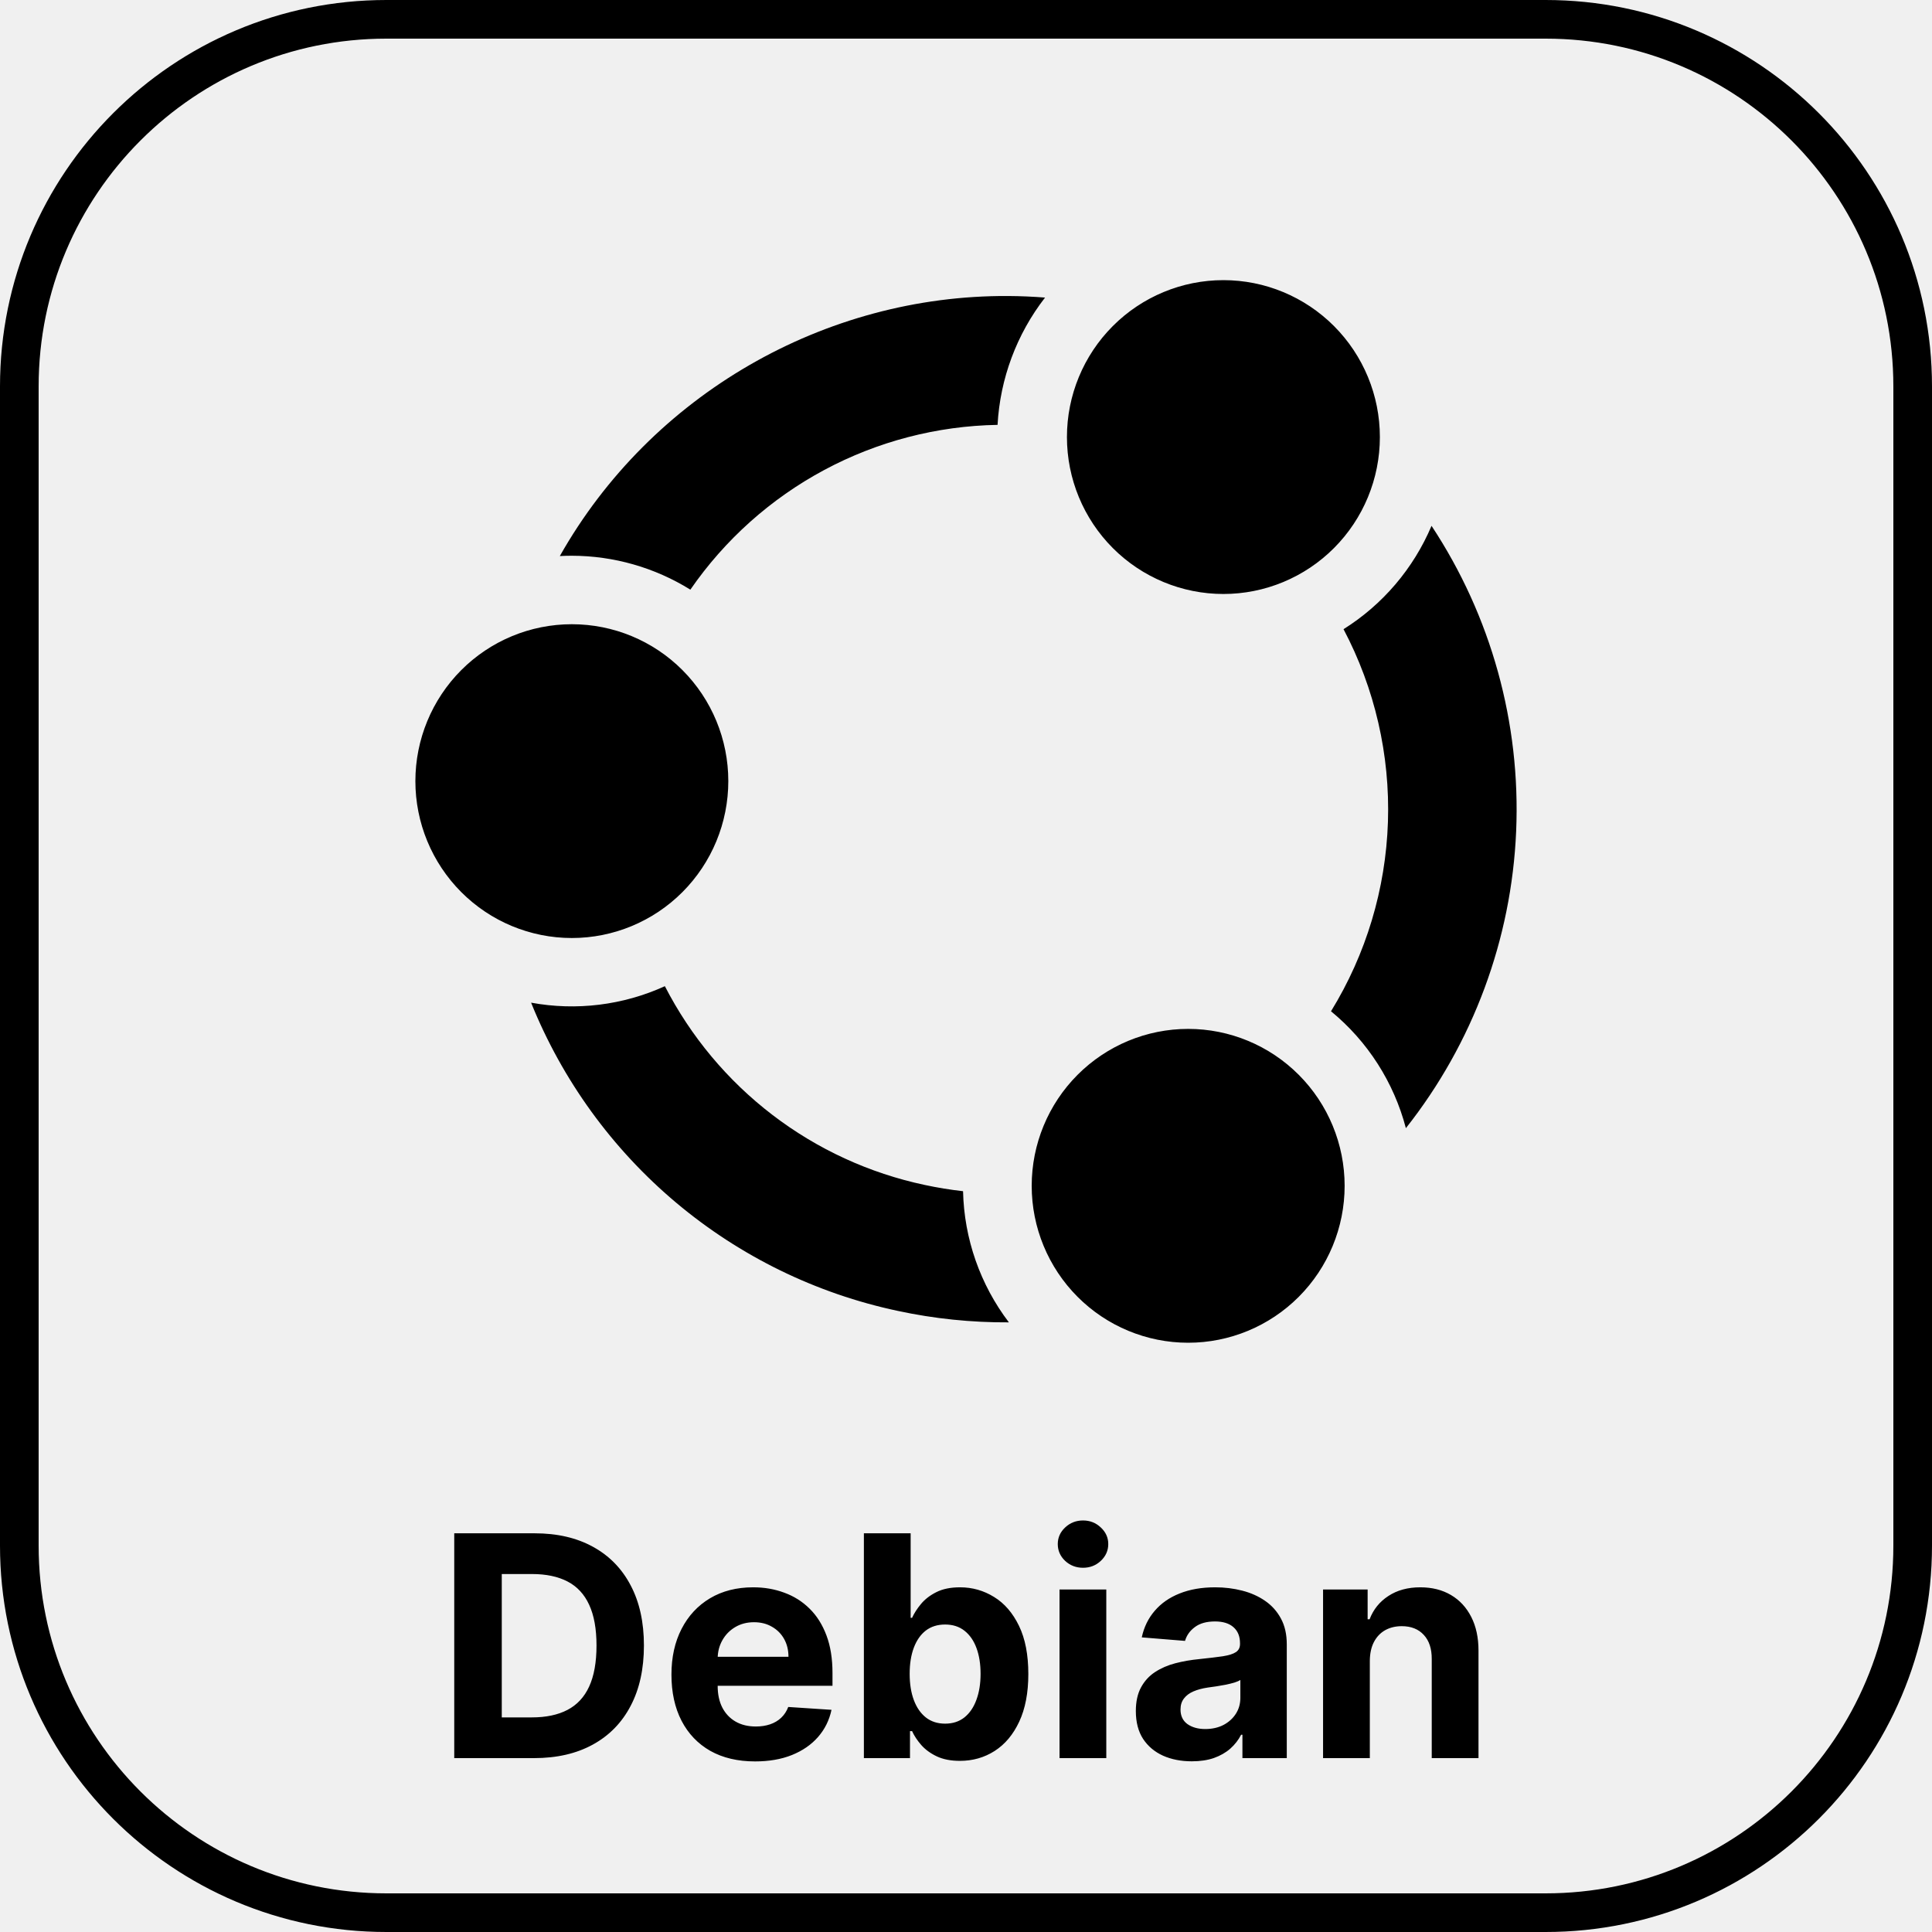
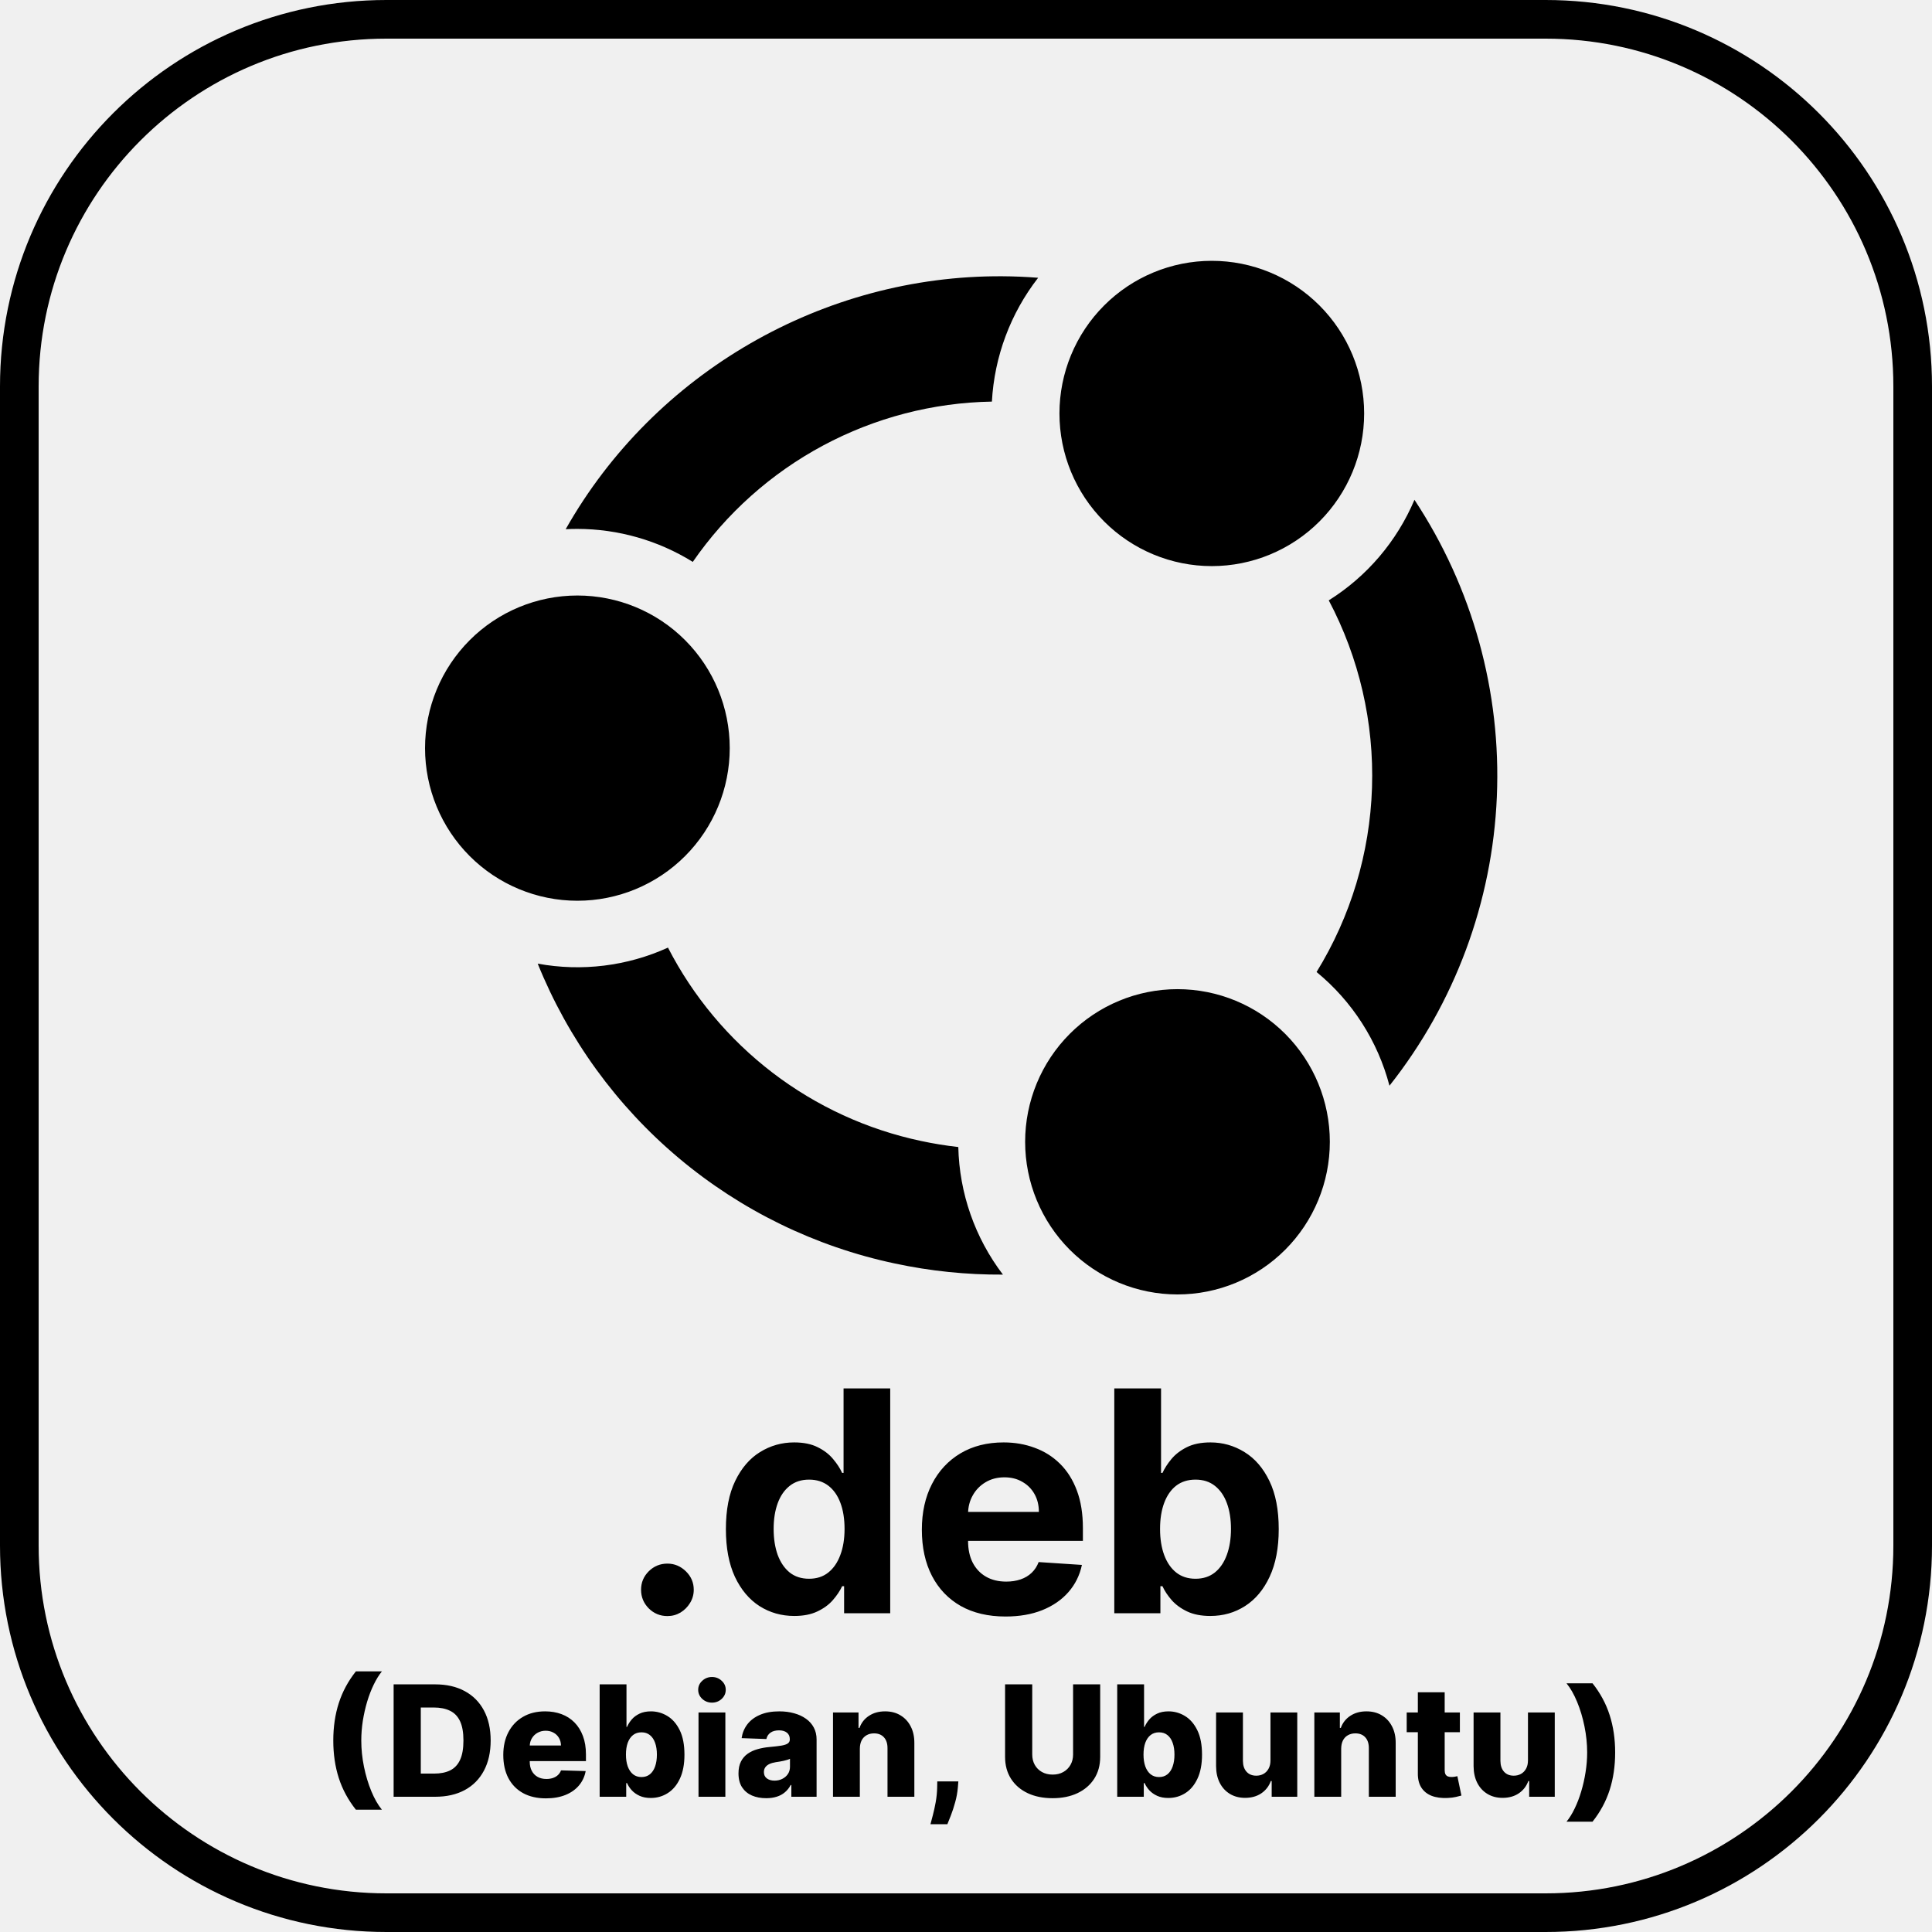
<svg xmlns="http://www.w3.org/2000/svg" width="200" height="200" viewBox="0 0 200 200" fill="none">
  <g clip-path="url(#clip0_1_24)">
    <rect x="2" y="2" width="196" height="196" rx="38" stroke="black" stroke-width="4" />
-     <path d="M126.646 29C122.351 29 118.231 30.712 115.193 33.758C112.156 36.804 110.449 40.936 110.449 45.244C110.449 49.553 112.156 53.684 115.193 56.731C118.231 59.777 122.351 61.489 126.646 61.489C130.942 61.489 135.062 59.777 138.099 56.731C141.137 53.684 142.844 49.553 142.844 45.244C142.844 40.936 141.137 36.804 138.099 33.758C135.062 30.712 130.942 29 126.646 29ZM104.369 30.643C85.384 30.534 67.4 40.843 57.953 57.563C58.364 57.541 58.776 57.529 59.188 57.53C63.526 57.535 67.778 58.75 71.466 61.041C75.036 55.87 79.782 51.626 85.312 48.659C90.842 45.693 96.997 44.09 103.267 43.982C103.529 39.19 105.244 34.593 108.183 30.805C106.914 30.705 105.642 30.651 104.369 30.643ZM148.192 54.434C146.321 58.853 143.14 62.588 139.082 65.133C142.321 71.268 143.906 78.145 143.679 85.083C143.451 92.021 141.42 98.779 137.785 104.687C141.577 107.799 144.29 112.034 145.537 116.787C152.479 108.002 156.475 97.241 156.952 86.042C157.429 74.843 154.363 63.78 148.192 54.434ZM59.197 64.619C54.901 64.619 50.782 66.33 47.744 69.376C44.706 72.423 43 76.555 43 80.863C43.001 85.171 44.708 89.301 47.746 92.347C50.783 95.392 54.902 97.103 59.197 97.103C63.493 97.103 67.613 95.391 70.65 92.345C73.688 89.298 75.394 85.167 75.394 80.858C75.394 76.55 73.688 72.418 70.65 69.372C67.613 66.325 63.493 64.619 59.197 64.619ZM68.825 102.09C64.492 104.063 59.66 104.658 54.979 103.796C58.217 111.825 63.371 118.934 69.99 124.498C76.608 130.061 84.488 133.909 92.936 135.703C96.717 136.516 100.574 136.913 104.44 136.89C101.467 132.981 99.805 128.228 99.695 123.313C98.362 123.163 97.036 122.947 95.724 122.665C89.999 121.451 84.615 118.974 79.963 115.415C75.311 111.855 71.506 107.302 68.825 102.086V102.09ZM122.998 106.511C118.703 106.511 114.583 108.223 111.545 111.269C108.508 114.315 106.801 118.447 106.801 122.756C106.801 127.064 108.508 131.196 111.545 134.242C114.583 137.289 118.703 139 122.998 139C127.294 139 131.414 137.289 134.452 134.242C137.489 131.196 139.196 127.064 139.196 122.756C139.196 118.447 137.489 114.315 134.452 111.269C131.414 108.223 127.294 106.511 122.998 106.511Z" fill="black" />
-     <path d="M55.273 182H47.023V158.727H55.341C57.682 158.727 59.697 159.193 61.386 160.125C63.076 161.049 64.375 162.379 65.284 164.114C66.201 165.848 66.659 167.924 66.659 170.341C66.659 172.765 66.201 174.848 65.284 176.591C64.375 178.333 63.068 179.67 61.364 180.602C59.667 181.534 57.636 182 55.273 182ZM51.943 177.784H55.068C56.523 177.784 57.746 177.527 58.739 177.011C59.739 176.489 60.489 175.682 60.989 174.591C61.496 173.492 61.75 172.076 61.75 170.341C61.75 168.621 61.496 167.216 60.989 166.125C60.489 165.034 59.742 164.231 58.75 163.716C57.758 163.201 56.534 162.943 55.08 162.943H51.943V177.784ZM78.168 182.341C76.372 182.341 74.827 181.977 73.531 181.25C72.243 180.515 71.251 179.477 70.554 178.136C69.857 176.788 69.508 175.193 69.508 173.352C69.508 171.557 69.857 169.981 70.554 168.625C71.251 167.269 72.232 166.212 73.497 165.455C74.77 164.697 76.262 164.318 77.974 164.318C79.126 164.318 80.198 164.504 81.19 164.875C82.19 165.239 83.062 165.788 83.804 166.523C84.554 167.258 85.137 168.182 85.554 169.295C85.971 170.402 86.179 171.697 86.179 173.182V174.511H71.44V171.511H81.622C81.622 170.814 81.471 170.197 81.168 169.659C80.865 169.121 80.444 168.701 79.906 168.398C79.376 168.087 78.758 167.932 78.054 167.932C77.319 167.932 76.668 168.102 76.099 168.443C75.539 168.777 75.099 169.227 74.781 169.795C74.463 170.356 74.3 170.981 74.293 171.67V174.523C74.293 175.386 74.452 176.133 74.77 176.761C75.096 177.39 75.554 177.875 76.145 178.216C76.736 178.557 77.437 178.727 78.247 178.727C78.785 178.727 79.278 178.652 79.724 178.5C80.171 178.348 80.554 178.121 80.872 177.818C81.19 177.515 81.433 177.144 81.599 176.705L86.077 177C85.849 178.076 85.383 179.015 84.679 179.818C83.982 180.614 83.081 181.235 81.974 181.682C80.876 182.121 79.607 182.341 78.168 182.341ZM89.429 182V158.727H94.27V167.477H94.418C94.63 167.008 94.937 166.53 95.338 166.045C95.747 165.553 96.278 165.144 96.929 164.818C97.588 164.485 98.406 164.318 99.383 164.318C100.656 164.318 101.83 164.652 102.906 165.318C103.982 165.977 104.842 166.973 105.486 168.307C106.13 169.633 106.452 171.295 106.452 173.295C106.452 175.242 106.137 176.886 105.509 178.227C104.887 179.561 104.039 180.572 102.963 181.261C101.895 181.943 100.698 182.284 99.372 182.284C98.433 182.284 97.633 182.129 96.974 181.818C96.323 181.508 95.789 181.117 95.372 180.648C94.956 180.17 94.637 179.689 94.418 179.205H94.202V182H89.429ZM94.168 173.273C94.168 174.311 94.312 175.216 94.599 175.989C94.887 176.761 95.304 177.364 95.849 177.795C96.395 178.22 97.058 178.432 97.838 178.432C98.626 178.432 99.293 178.216 99.838 177.784C100.384 177.345 100.796 176.739 101.077 175.966C101.365 175.186 101.509 174.288 101.509 173.273C101.509 172.265 101.368 171.379 101.088 170.614C100.808 169.848 100.395 169.25 99.849 168.818C99.304 168.386 98.633 168.17 97.838 168.17C97.05 168.17 96.383 168.379 95.838 168.795C95.3 169.212 94.887 169.803 94.599 170.568C94.312 171.333 94.168 172.235 94.168 173.273ZM109.682 182V164.545H114.523V182H109.682ZM112.114 162.295C111.394 162.295 110.777 162.057 110.261 161.58C109.754 161.095 109.5 160.515 109.5 159.841C109.5 159.174 109.754 158.602 110.261 158.125C110.777 157.64 111.394 157.398 112.114 157.398C112.833 157.398 113.447 157.64 113.955 158.125C114.47 158.602 114.727 159.174 114.727 159.841C114.727 160.515 114.47 161.095 113.955 161.58C113.447 162.057 112.833 162.295 112.114 162.295ZM123.378 182.33C122.264 182.33 121.272 182.136 120.401 181.75C119.529 181.356 118.84 180.777 118.332 180.011C117.832 179.239 117.582 178.277 117.582 177.125C117.582 176.155 117.76 175.341 118.116 174.682C118.473 174.023 118.957 173.492 119.571 173.091C120.185 172.689 120.882 172.386 121.662 172.182C122.45 171.977 123.276 171.833 124.139 171.75C125.154 171.644 125.973 171.545 126.594 171.455C127.215 171.356 127.666 171.212 127.946 171.023C128.226 170.833 128.366 170.553 128.366 170.182V170.114C128.366 169.394 128.139 168.837 127.685 168.443C127.238 168.049 126.601 167.852 125.776 167.852C124.904 167.852 124.211 168.045 123.696 168.432C123.181 168.811 122.84 169.288 122.673 169.864L118.196 169.5C118.423 168.439 118.87 167.523 119.537 166.75C120.204 165.97 121.063 165.371 122.116 164.955C123.177 164.53 124.404 164.318 125.798 164.318C126.768 164.318 127.696 164.432 128.582 164.659C129.476 164.886 130.268 165.239 130.957 165.716C131.654 166.193 132.204 166.807 132.605 167.557C133.007 168.299 133.207 169.189 133.207 170.227V182H128.616V179.58H128.48C128.2 180.125 127.825 180.606 127.355 181.023C126.885 181.432 126.321 181.754 125.662 181.989C125.003 182.216 124.241 182.33 123.378 182.33ZM124.764 178.989C125.476 178.989 126.105 178.848 126.651 178.568C127.196 178.28 127.624 177.894 127.935 177.409C128.245 176.924 128.401 176.375 128.401 175.761V173.909C128.249 174.008 128.041 174.098 127.776 174.182C127.518 174.258 127.226 174.33 126.901 174.398C126.575 174.458 126.249 174.515 125.923 174.568C125.598 174.614 125.302 174.655 125.037 174.693C124.469 174.777 123.973 174.909 123.548 175.091C123.124 175.273 122.795 175.519 122.56 175.83C122.325 176.133 122.207 176.511 122.207 176.966C122.207 177.625 122.446 178.129 122.923 178.477C123.408 178.818 124.022 178.989 124.764 178.989ZM141.804 171.909V182H136.963V164.545H141.577V167.625H141.781C142.168 166.61 142.815 165.807 143.724 165.216C144.634 164.617 145.736 164.318 147.031 164.318C148.243 164.318 149.3 164.583 150.202 165.114C151.103 165.644 151.804 166.402 152.304 167.386C152.804 168.364 153.054 169.53 153.054 170.886V182H148.213V171.75C148.221 170.682 147.948 169.848 147.395 169.25C146.842 168.644 146.08 168.341 145.111 168.341C144.459 168.341 143.884 168.481 143.384 168.761C142.891 169.042 142.505 169.451 142.224 169.989C141.952 170.519 141.812 171.159 141.804 171.909Z" fill="black" />
+     <path d="M125.445 27C121.262 27 117.251 28.665 114.293 31.628C111.336 34.592 109.674 38.611 109.674 42.801C109.674 46.992 111.336 51.011 114.293 53.975C117.251 56.938 121.262 58.603 125.445 58.603C129.628 58.603 133.639 56.938 136.597 53.975C139.555 51.011 141.216 46.992 141.216 42.801C141.216 38.611 139.555 34.592 136.597 31.628C133.639 28.665 129.628 27 125.445 27ZM103.754 28.599C85.268 28.492 67.758 38.52 58.559 54.785C58.96 54.762 59.361 54.751 59.762 54.752C63.986 54.757 68.126 55.939 71.717 58.167C75.193 53.137 79.814 49.009 85.199 46.123C90.583 43.238 96.576 41.678 102.681 41.573C102.936 36.912 104.606 32.44 107.468 28.756C106.232 28.658 104.994 28.606 103.754 28.599ZM146.424 51.74C144.602 56.038 141.505 59.672 137.553 62.148C140.708 68.115 142.251 74.805 142.029 81.553C141.808 88.302 139.83 94.876 136.291 100.622C139.983 103.65 142.625 107.77 143.838 112.392C150.598 103.848 154.489 93.38 154.953 82.487C155.417 71.593 152.432 60.831 146.424 51.74ZM59.771 61.647C55.588 61.647 51.577 63.312 48.619 66.275C45.662 69.239 44 73.258 44 77.449C44.001 81.639 45.663 85.657 48.621 88.619C51.578 91.581 55.589 93.245 59.771 93.245C63.954 93.245 67.965 91.581 70.923 88.617C73.88 85.654 75.542 81.635 75.542 77.444C75.542 73.253 73.88 69.234 70.923 66.271C67.965 63.307 63.954 61.647 59.771 61.647ZM69.146 98.097C64.926 100.016 60.222 100.595 55.664 99.756C58.816 107.566 63.835 114.481 70.279 119.893C76.724 125.305 84.396 129.048 92.622 130.793C96.303 131.583 100.059 131.97 103.824 131.947C100.928 128.145 99.311 123.522 99.203 118.741C97.905 118.595 96.614 118.385 95.337 118.111C89.763 116.929 84.52 114.52 79.99 111.058C75.46 107.595 71.756 103.167 69.146 98.092V98.097ZM121.893 102.397C117.71 102.397 113.699 104.062 110.741 107.025C107.784 109.989 106.122 114.008 106.122 118.199C106.122 122.389 107.784 126.409 110.741 129.372C113.699 132.335 117.71 134 121.893 134C126.076 134 130.087 132.335 133.045 129.372C136.003 126.409 137.664 122.389 137.664 118.199C137.664 114.008 136.003 109.989 133.045 107.025C130.087 104.062 126.076 102.397 121.893 102.397Z" fill="black" />
+     <path d="M69.09 167.295C68.34 167.295 67.695 167.03 67.158 166.5C66.627 165.962 66.362 165.318 66.362 164.568C66.362 163.826 66.627 163.189 67.158 162.659C67.695 162.129 68.34 161.864 69.09 161.864C69.817 161.864 70.453 162.129 70.999 162.659C71.544 163.189 71.817 163.826 71.817 164.568C71.817 165.068 71.688 165.527 71.43 165.943C71.18 166.352 70.851 166.682 70.442 166.932C70.033 167.174 69.582 167.295 69.09 167.295ZM82.223 167.284C80.897 167.284 79.697 166.943 78.621 166.261C77.553 165.572 76.704 164.561 76.075 163.227C75.454 161.886 75.144 160.242 75.144 158.295C75.144 156.295 75.465 154.633 76.109 153.307C76.753 151.973 77.609 150.977 78.678 150.318C79.753 149.652 80.931 149.318 82.212 149.318C83.189 149.318 84.003 149.485 84.655 149.818C85.314 150.144 85.844 150.553 86.246 151.045C86.655 151.53 86.965 152.008 87.178 152.477H87.325V143.727H92.155V167H87.382V164.205H87.178C86.95 164.689 86.628 165.17 86.212 165.648C85.803 166.117 85.269 166.508 84.609 166.818C83.958 167.129 83.162 167.284 82.223 167.284ZM83.757 163.432C84.537 163.432 85.197 163.22 85.734 162.795C86.28 162.364 86.697 161.761 86.984 160.989C87.28 160.216 87.428 159.311 87.428 158.273C87.428 157.235 87.284 156.333 86.996 155.568C86.708 154.803 86.291 154.212 85.746 153.795C85.2 153.379 84.537 153.17 83.757 153.17C82.962 153.17 82.291 153.386 81.746 153.818C81.2 154.25 80.787 154.848 80.507 155.614C80.227 156.379 80.087 157.265 80.087 158.273C80.087 159.288 80.227 160.186 80.507 160.966C80.795 161.739 81.208 162.345 81.746 162.784C82.291 163.216 82.962 163.432 83.757 163.432ZM104.089 167.341C102.294 167.341 100.749 166.977 99.453 166.25C98.165 165.515 97.173 164.477 96.476 163.136C95.779 161.788 95.43 160.193 95.43 158.352C95.43 156.557 95.779 154.981 96.476 153.625C97.173 152.269 98.154 151.212 99.419 150.455C100.692 149.697 102.184 149.318 103.896 149.318C105.048 149.318 106.12 149.504 107.112 149.875C108.112 150.239 108.983 150.788 109.726 151.523C110.476 152.258 111.059 153.182 111.476 154.295C111.893 155.402 112.101 156.697 112.101 158.182V159.511H97.362V156.511H107.544C107.544 155.814 107.393 155.197 107.089 154.659C106.786 154.121 106.366 153.701 105.828 153.398C105.298 153.087 104.68 152.932 103.976 152.932C103.241 152.932 102.589 153.102 102.021 153.443C101.461 153.777 101.021 154.227 100.703 154.795C100.385 155.356 100.222 155.981 100.214 156.67V159.523C100.214 160.386 100.374 161.133 100.692 161.761C101.018 162.39 101.476 162.875 102.067 163.216C102.658 163.557 103.358 163.727 104.169 163.727C104.707 163.727 105.199 163.652 105.646 163.5C106.093 163.348 106.476 163.121 106.794 162.818C107.112 162.515 107.355 162.144 107.521 161.705L111.999 162C111.771 163.076 111.305 164.015 110.601 164.818C109.904 165.614 109.002 166.235 107.896 166.682C106.798 167.121 105.529 167.341 104.089 167.341ZM115.351 167V143.727H120.192V152.477H120.339C120.552 152.008 120.858 151.53 121.26 151.045C121.669 150.553 122.199 150.144 122.851 149.818C123.51 149.485 124.328 149.318 125.305 149.318C126.578 149.318 127.752 149.652 128.828 150.318C129.904 150.977 130.764 151.973 131.408 153.307C132.052 154.633 132.374 156.295 132.374 158.295C132.374 160.242 132.059 161.886 131.43 163.227C130.809 164.561 129.961 165.572 128.885 166.261C127.817 166.943 126.62 167.284 125.294 167.284C124.355 167.284 123.555 167.129 122.896 166.818C122.245 166.508 121.711 166.117 121.294 165.648C120.877 165.17 120.559 164.689 120.339 164.205H120.124V167H115.351ZM120.089 158.273C120.089 159.311 120.233 160.216 120.521 160.989C120.809 161.761 121.226 162.364 121.771 162.795C122.317 163.22 122.98 163.432 123.76 163.432C124.548 163.432 125.214 163.216 125.76 162.784C126.305 162.345 126.718 161.739 126.999 160.966C127.286 160.186 127.43 159.288 127.43 158.273C127.43 157.265 127.29 156.379 127.01 155.614C126.73 154.848 126.317 154.25 125.771 153.818C125.226 153.386 124.555 153.17 123.76 153.17C122.972 153.17 122.305 153.379 121.76 153.795C121.222 154.212 120.809 154.803 120.521 155.568C120.233 156.333 120.089 157.235 120.089 158.273ZM34.502 180.182C34.502 178.777 34.691 177.485 35.07 176.307C35.449 175.125 36.04 174.028 36.843 173.017H39.536C39.233 173.392 38.951 173.848 38.69 174.386C38.428 174.924 38.201 175.513 38.008 176.153C37.818 176.794 37.669 177.456 37.559 178.142C37.453 178.828 37.4 179.508 37.4 180.182C37.4 181.076 37.493 181.979 37.678 182.892C37.864 183.801 38.118 184.646 38.44 185.426C38.762 186.203 39.127 186.841 39.536 187.341H36.843C36.04 186.33 35.449 185.235 35.07 184.057C34.691 182.875 34.502 181.583 34.502 180.182ZM45.049 186H40.748V174.364H45.043C46.229 174.364 47.25 174.597 48.106 175.062C48.966 175.525 49.629 176.191 50.094 177.062C50.56 177.93 50.793 178.968 50.793 180.176C50.793 181.388 50.56 182.43 50.094 183.301C49.632 184.172 48.971 184.841 48.111 185.307C47.252 185.769 46.231 186 45.049 186ZM43.56 183.602H44.941C45.593 183.602 46.144 183.492 46.594 183.273C47.049 183.049 47.392 182.688 47.623 182.188C47.858 181.684 47.975 181.013 47.975 180.176C47.975 179.339 47.858 178.672 47.623 178.176C47.388 177.676 47.041 177.316 46.583 177.097C46.129 176.873 45.568 176.761 44.901 176.761H43.56V183.602ZM56.515 186.165C55.602 186.165 54.814 185.985 54.151 185.625C53.492 185.261 52.985 184.744 52.629 184.074C52.276 183.4 52.1 182.598 52.1 181.67C52.1 180.769 52.278 179.981 52.634 179.307C52.99 178.629 53.492 178.102 54.14 177.727C54.788 177.348 55.551 177.159 56.43 177.159C57.051 177.159 57.619 177.256 58.134 177.449C58.649 177.642 59.094 177.928 59.469 178.307C59.844 178.686 60.136 179.153 60.344 179.71C60.553 180.263 60.657 180.898 60.657 181.614V182.307H53.072V180.693H58.072C58.068 180.398 57.998 180.134 57.861 179.903C57.725 179.672 57.538 179.492 57.299 179.364C57.064 179.231 56.793 179.165 56.486 179.165C56.176 179.165 55.898 179.235 55.651 179.375C55.405 179.511 55.21 179.699 55.066 179.938C54.922 180.172 54.846 180.439 54.839 180.739V182.381C54.839 182.737 54.909 183.049 55.049 183.318C55.189 183.583 55.388 183.79 55.646 183.938C55.903 184.085 56.21 184.159 56.566 184.159C56.812 184.159 57.036 184.125 57.236 184.057C57.437 183.989 57.61 183.888 57.754 183.756C57.898 183.623 58.005 183.46 58.077 183.267L60.629 183.341C60.523 183.913 60.289 184.411 59.93 184.835C59.574 185.256 59.106 185.583 58.526 185.818C57.947 186.049 57.276 186.165 56.515 186.165ZM62.076 186V174.364H64.854V178.767H64.911C65.025 178.502 65.186 178.246 65.394 178C65.606 177.754 65.875 177.553 66.201 177.398C66.531 177.239 66.924 177.159 67.383 177.159C67.989 177.159 68.555 177.318 69.082 177.636C69.612 177.955 70.04 178.445 70.366 179.108C70.692 179.771 70.854 180.616 70.854 181.642C70.854 182.631 70.697 183.458 70.383 184.125C70.072 184.792 69.652 185.292 69.121 185.625C68.595 185.958 68.01 186.125 67.366 186.125C66.926 186.125 66.546 186.053 66.224 185.909C65.902 185.765 65.631 185.576 65.411 185.341C65.195 185.106 65.029 184.854 64.911 184.585H64.826V186H62.076ZM64.798 181.636C64.798 182.106 64.86 182.515 64.985 182.864C65.114 183.212 65.298 183.483 65.536 183.676C65.779 183.866 66.068 183.96 66.406 183.96C66.746 183.96 67.036 183.866 67.275 183.676C67.513 183.483 67.693 183.212 67.815 182.864C67.94 182.515 68.002 182.106 68.002 181.636C68.002 181.167 67.94 180.759 67.815 180.415C67.693 180.07 67.513 179.803 67.275 179.614C67.04 179.424 66.75 179.33 66.406 179.33C66.065 179.33 65.775 179.422 65.536 179.608C65.298 179.794 65.114 180.059 64.985 180.403C64.86 180.748 64.798 181.159 64.798 181.636ZM72.31 186V177.273H75.089V186H72.31ZM73.702 176.256C73.312 176.256 72.977 176.127 72.697 175.869C72.416 175.608 72.276 175.294 72.276 174.926C72.276 174.562 72.416 174.252 72.697 173.994C72.977 173.733 73.312 173.602 73.702 173.602C74.096 173.602 74.432 173.733 74.708 173.994C74.988 174.252 75.129 174.562 75.129 174.926C75.129 175.294 74.988 175.608 74.708 175.869C74.432 176.127 74.096 176.256 73.702 176.256ZM79.317 186.148C78.761 186.148 78.266 186.055 77.835 185.869C77.406 185.68 77.067 185.396 76.817 185.017C76.571 184.634 76.448 184.155 76.448 183.58C76.448 183.095 76.533 182.686 76.704 182.352C76.874 182.019 77.109 181.748 77.408 181.54C77.708 181.331 78.052 181.174 78.442 181.068C78.833 180.958 79.249 180.884 79.692 180.847C80.189 180.801 80.588 180.754 80.891 180.705C81.194 180.652 81.414 180.578 81.55 180.483C81.691 180.384 81.761 180.246 81.761 180.068V180.04C81.761 179.748 81.66 179.523 81.46 179.364C81.259 179.205 80.988 179.125 80.647 179.125C80.28 179.125 79.984 179.205 79.761 179.364C79.537 179.523 79.395 179.742 79.335 180.023L76.772 179.932C76.848 179.402 77.043 178.928 77.357 178.511C77.675 178.091 78.111 177.761 78.664 177.523C79.221 177.28 79.889 177.159 80.67 177.159C81.227 177.159 81.74 177.225 82.21 177.358C82.679 177.487 83.088 177.676 83.437 177.926C83.785 178.172 84.054 178.475 84.244 178.835C84.437 179.195 84.533 179.606 84.533 180.068V186H81.92V184.784H81.852C81.696 185.08 81.497 185.33 81.255 185.534C81.016 185.739 80.734 185.892 80.408 185.994C80.086 186.097 79.723 186.148 79.317 186.148ZM80.175 184.33C80.475 184.33 80.744 184.269 80.982 184.148C81.225 184.027 81.418 183.86 81.562 183.648C81.706 183.432 81.778 183.182 81.778 182.898V182.068C81.698 182.11 81.602 182.148 81.488 182.182C81.378 182.216 81.257 182.248 81.124 182.278C80.992 182.309 80.855 182.335 80.715 182.358C80.575 182.381 80.441 182.402 80.312 182.42C80.05 182.462 79.827 182.527 79.641 182.614C79.46 182.701 79.319 182.814 79.221 182.955C79.126 183.091 79.079 183.254 79.079 183.443C79.079 183.731 79.181 183.951 79.386 184.102C79.594 184.254 79.857 184.33 80.175 184.33ZM89.011 181.023V186H86.232V177.273H88.874V178.875H88.971C89.164 178.341 89.494 177.922 89.96 177.619C90.425 177.312 90.98 177.159 91.624 177.159C92.238 177.159 92.77 177.297 93.221 177.574C93.675 177.847 94.028 178.229 94.278 178.722C94.531 179.21 94.656 179.782 94.653 180.438V186H91.874V180.983C91.878 180.498 91.755 180.119 91.505 179.847C91.259 179.574 90.916 179.438 90.477 179.438C90.185 179.438 89.927 179.502 89.704 179.631C89.484 179.756 89.314 179.936 89.192 180.17C89.075 180.405 89.014 180.689 89.011 181.023ZM99.208 184.409L99.157 185.04C99.112 185.562 99.019 186.072 98.879 186.568C98.742 187.068 98.596 187.517 98.441 187.915C98.286 188.313 98.163 188.621 98.072 188.841H96.322C96.382 188.621 96.464 188.313 96.566 187.915C96.672 187.517 96.771 187.068 96.862 186.568C96.952 186.068 97.004 185.561 97.015 185.045L97.026 184.409H99.208ZM111.085 174.364H113.891V181.869C113.891 182.737 113.685 183.492 113.272 184.136C112.859 184.777 112.283 185.273 111.545 185.625C110.806 185.973 109.948 186.148 108.971 186.148C107.982 186.148 107.119 185.973 106.38 185.625C105.641 185.273 105.067 184.777 104.658 184.136C104.249 183.492 104.045 182.737 104.045 181.869V174.364H106.857V181.625C106.857 182.027 106.944 182.384 107.119 182.699C107.297 183.013 107.545 183.259 107.863 183.438C108.181 183.616 108.55 183.705 108.971 183.705C109.391 183.705 109.759 183.616 110.073 183.438C110.391 183.259 110.639 183.013 110.817 182.699C110.996 182.384 111.085 182.027 111.085 181.625V174.364ZM115.654 186V174.364H118.433V178.767H118.489C118.603 178.502 118.764 178.246 118.972 178C119.184 177.754 119.453 177.553 119.779 177.398C120.109 177.239 120.503 177.159 120.961 177.159C121.567 177.159 122.133 177.318 122.66 177.636C123.19 177.955 123.618 178.445 123.944 179.108C124.27 179.771 124.433 180.616 124.433 181.642C124.433 182.631 124.275 183.458 123.961 184.125C123.65 184.792 123.23 185.292 122.7 185.625C122.173 185.958 121.588 186.125 120.944 186.125C120.504 186.125 120.124 186.053 119.802 185.909C119.48 185.765 119.209 185.576 118.989 185.341C118.773 185.106 118.607 184.854 118.489 184.585H118.404V186H115.654ZM118.376 181.636C118.376 182.106 118.438 182.515 118.563 182.864C118.692 183.212 118.876 183.483 119.114 183.676C119.357 183.866 119.647 183.96 119.984 183.96C120.325 183.96 120.614 183.866 120.853 183.676C121.092 183.483 121.272 183.212 121.393 182.864C121.518 182.515 121.58 182.106 121.58 181.636C121.58 181.167 121.518 180.759 121.393 180.415C121.272 180.07 121.092 179.803 120.853 179.614C120.618 179.424 120.328 179.33 119.984 179.33C119.643 179.33 119.353 179.422 119.114 179.608C118.876 179.794 118.692 180.059 118.563 180.403C118.438 180.748 118.376 181.159 118.376 181.636ZM131.519 182.233V177.273H134.292V186H131.644V184.375H131.553C131.36 184.909 131.031 185.333 130.565 185.648C130.103 185.958 129.544 186.114 128.888 186.114C128.294 186.114 127.771 185.977 127.32 185.705C126.87 185.432 126.519 185.051 126.269 184.562C126.019 184.07 125.892 183.494 125.888 182.835V177.273H128.667V182.29C128.671 182.763 128.796 183.136 129.042 183.409C129.288 183.682 129.623 183.818 130.048 183.818C130.324 183.818 130.572 183.758 130.792 183.636C131.015 183.511 131.192 183.331 131.32 183.097C131.453 182.858 131.519 182.57 131.519 182.233ZM138.839 181.023V186H136.06V177.273H138.702V178.875H138.799C138.992 178.341 139.322 177.922 139.788 177.619C140.254 177.312 140.808 177.159 141.452 177.159C142.066 177.159 142.598 177.297 143.049 177.574C143.504 177.847 143.856 178.229 144.106 178.722C144.36 179.21 144.485 179.782 144.481 180.438V186H141.702V180.983C141.706 180.498 141.583 180.119 141.333 179.847C141.087 179.574 140.744 179.438 140.305 179.438C140.013 179.438 139.755 179.502 139.532 179.631C139.312 179.756 139.142 179.936 139.021 180.17C138.903 180.405 138.843 180.689 138.839 181.023ZM151.127 177.273V179.318H145.621V177.273H151.127ZM146.775 175.182H149.553V183.256C149.553 183.426 149.58 183.564 149.633 183.67C149.69 183.773 149.771 183.847 149.877 183.892C149.983 183.934 150.11 183.955 150.258 183.955C150.364 183.955 150.476 183.945 150.593 183.926C150.714 183.903 150.805 183.884 150.866 183.869L151.286 185.875C151.154 185.913 150.966 185.96 150.724 186.017C150.485 186.074 150.199 186.11 149.866 186.125C149.214 186.155 148.656 186.08 148.19 185.898C147.728 185.712 147.373 185.424 147.127 185.034C146.885 184.644 146.767 184.153 146.775 183.562V175.182ZM158.175 182.233V177.273H160.948V186H158.3V184.375H158.21C158.016 184.909 157.687 185.333 157.221 185.648C156.759 185.958 156.2 186.114 155.545 186.114C154.95 186.114 154.427 185.977 153.977 185.705C153.526 185.432 153.175 185.051 152.925 184.562C152.675 184.07 152.549 183.494 152.545 182.835V177.273H155.323V182.29C155.327 182.763 155.452 183.136 155.698 183.409C155.944 183.682 156.28 183.818 156.704 183.818C156.98 183.818 157.228 183.758 157.448 183.636C157.672 183.511 157.848 183.331 157.977 183.097C158.109 182.858 158.175 182.57 158.175 182.233ZM167.2 181.42C167.2 182.822 167.01 184.114 166.631 185.295C166.253 186.473 165.662 187.568 164.859 188.58H162.165C162.472 188.205 162.754 187.748 163.012 187.21C163.273 186.672 163.499 186.083 163.688 185.443C163.881 184.803 164.031 184.14 164.137 183.455C164.247 182.769 164.302 182.091 164.302 181.42C164.302 180.523 164.209 179.619 164.023 178.71C163.838 177.797 163.584 176.953 163.262 176.176C162.94 175.396 162.575 174.756 162.165 174.256H164.859C165.662 175.267 166.253 176.364 166.631 177.545C167.01 178.723 167.2 180.015 167.2 181.42Z" fill="black" />
  </g>
  <defs>
    <clipPath id="clip0_1_24">
      <rect width="200" height="200" fill="white" />
    </clipPath>
  </defs>
</svg>
